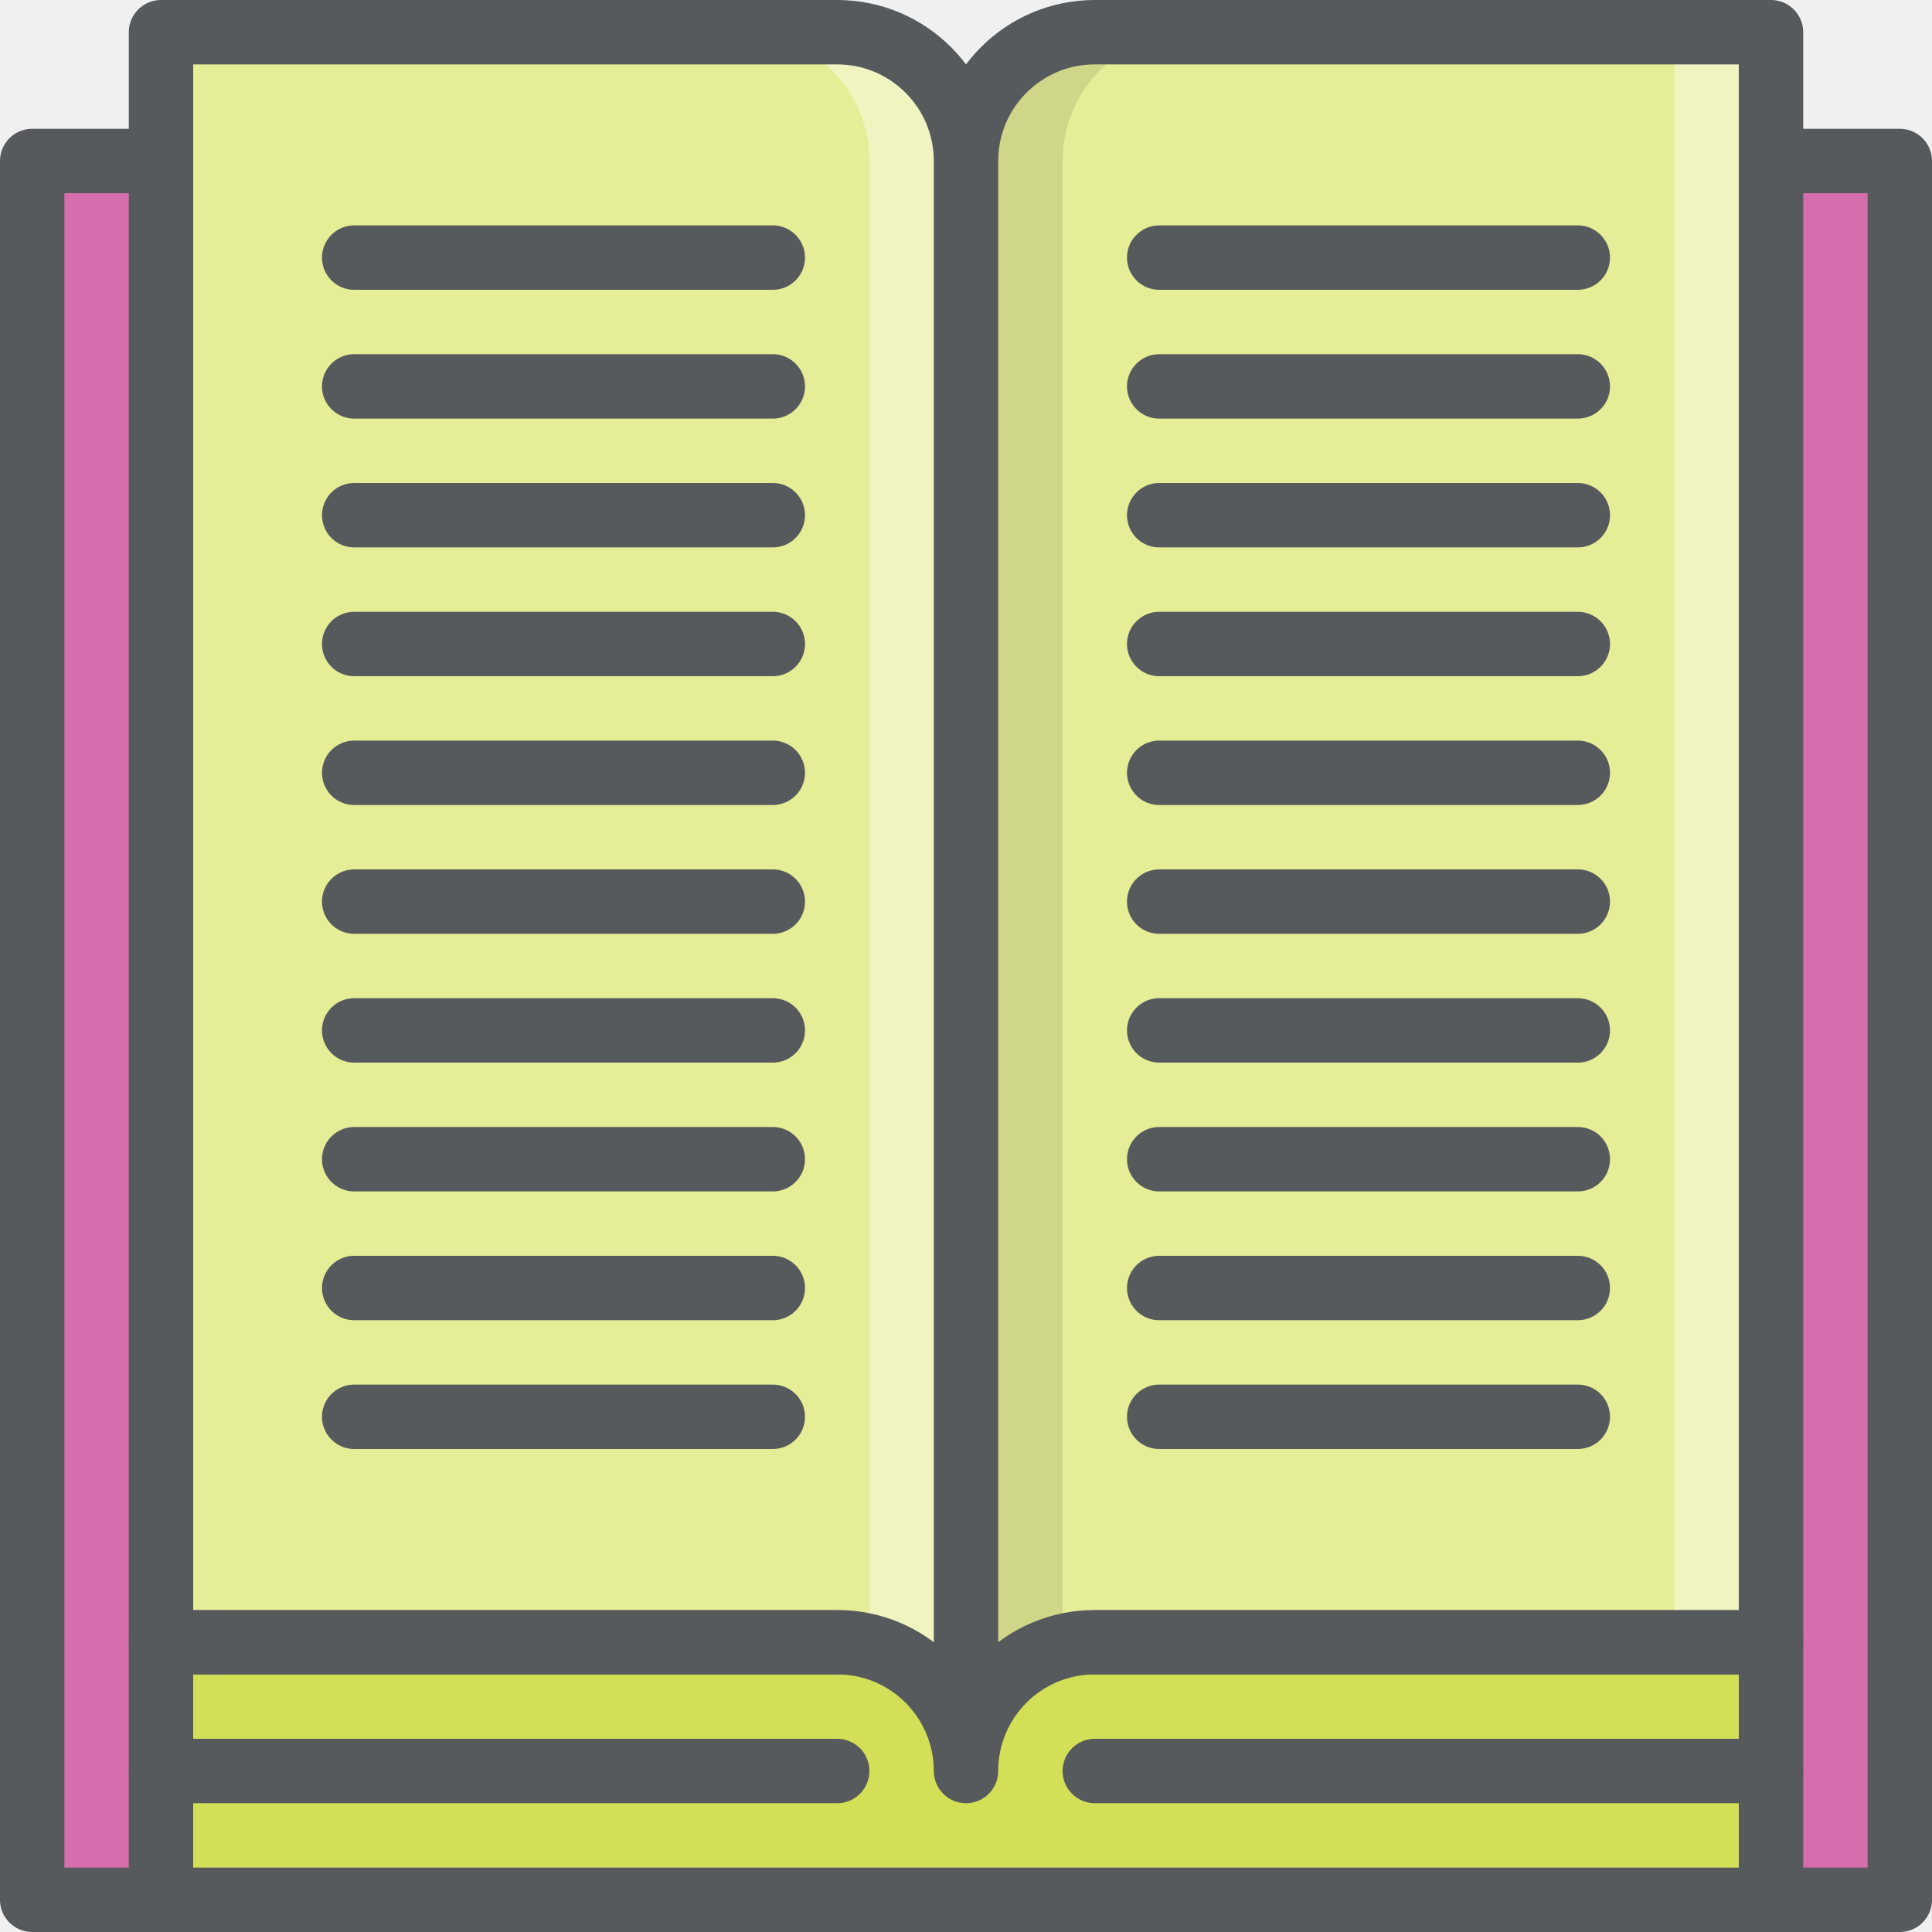
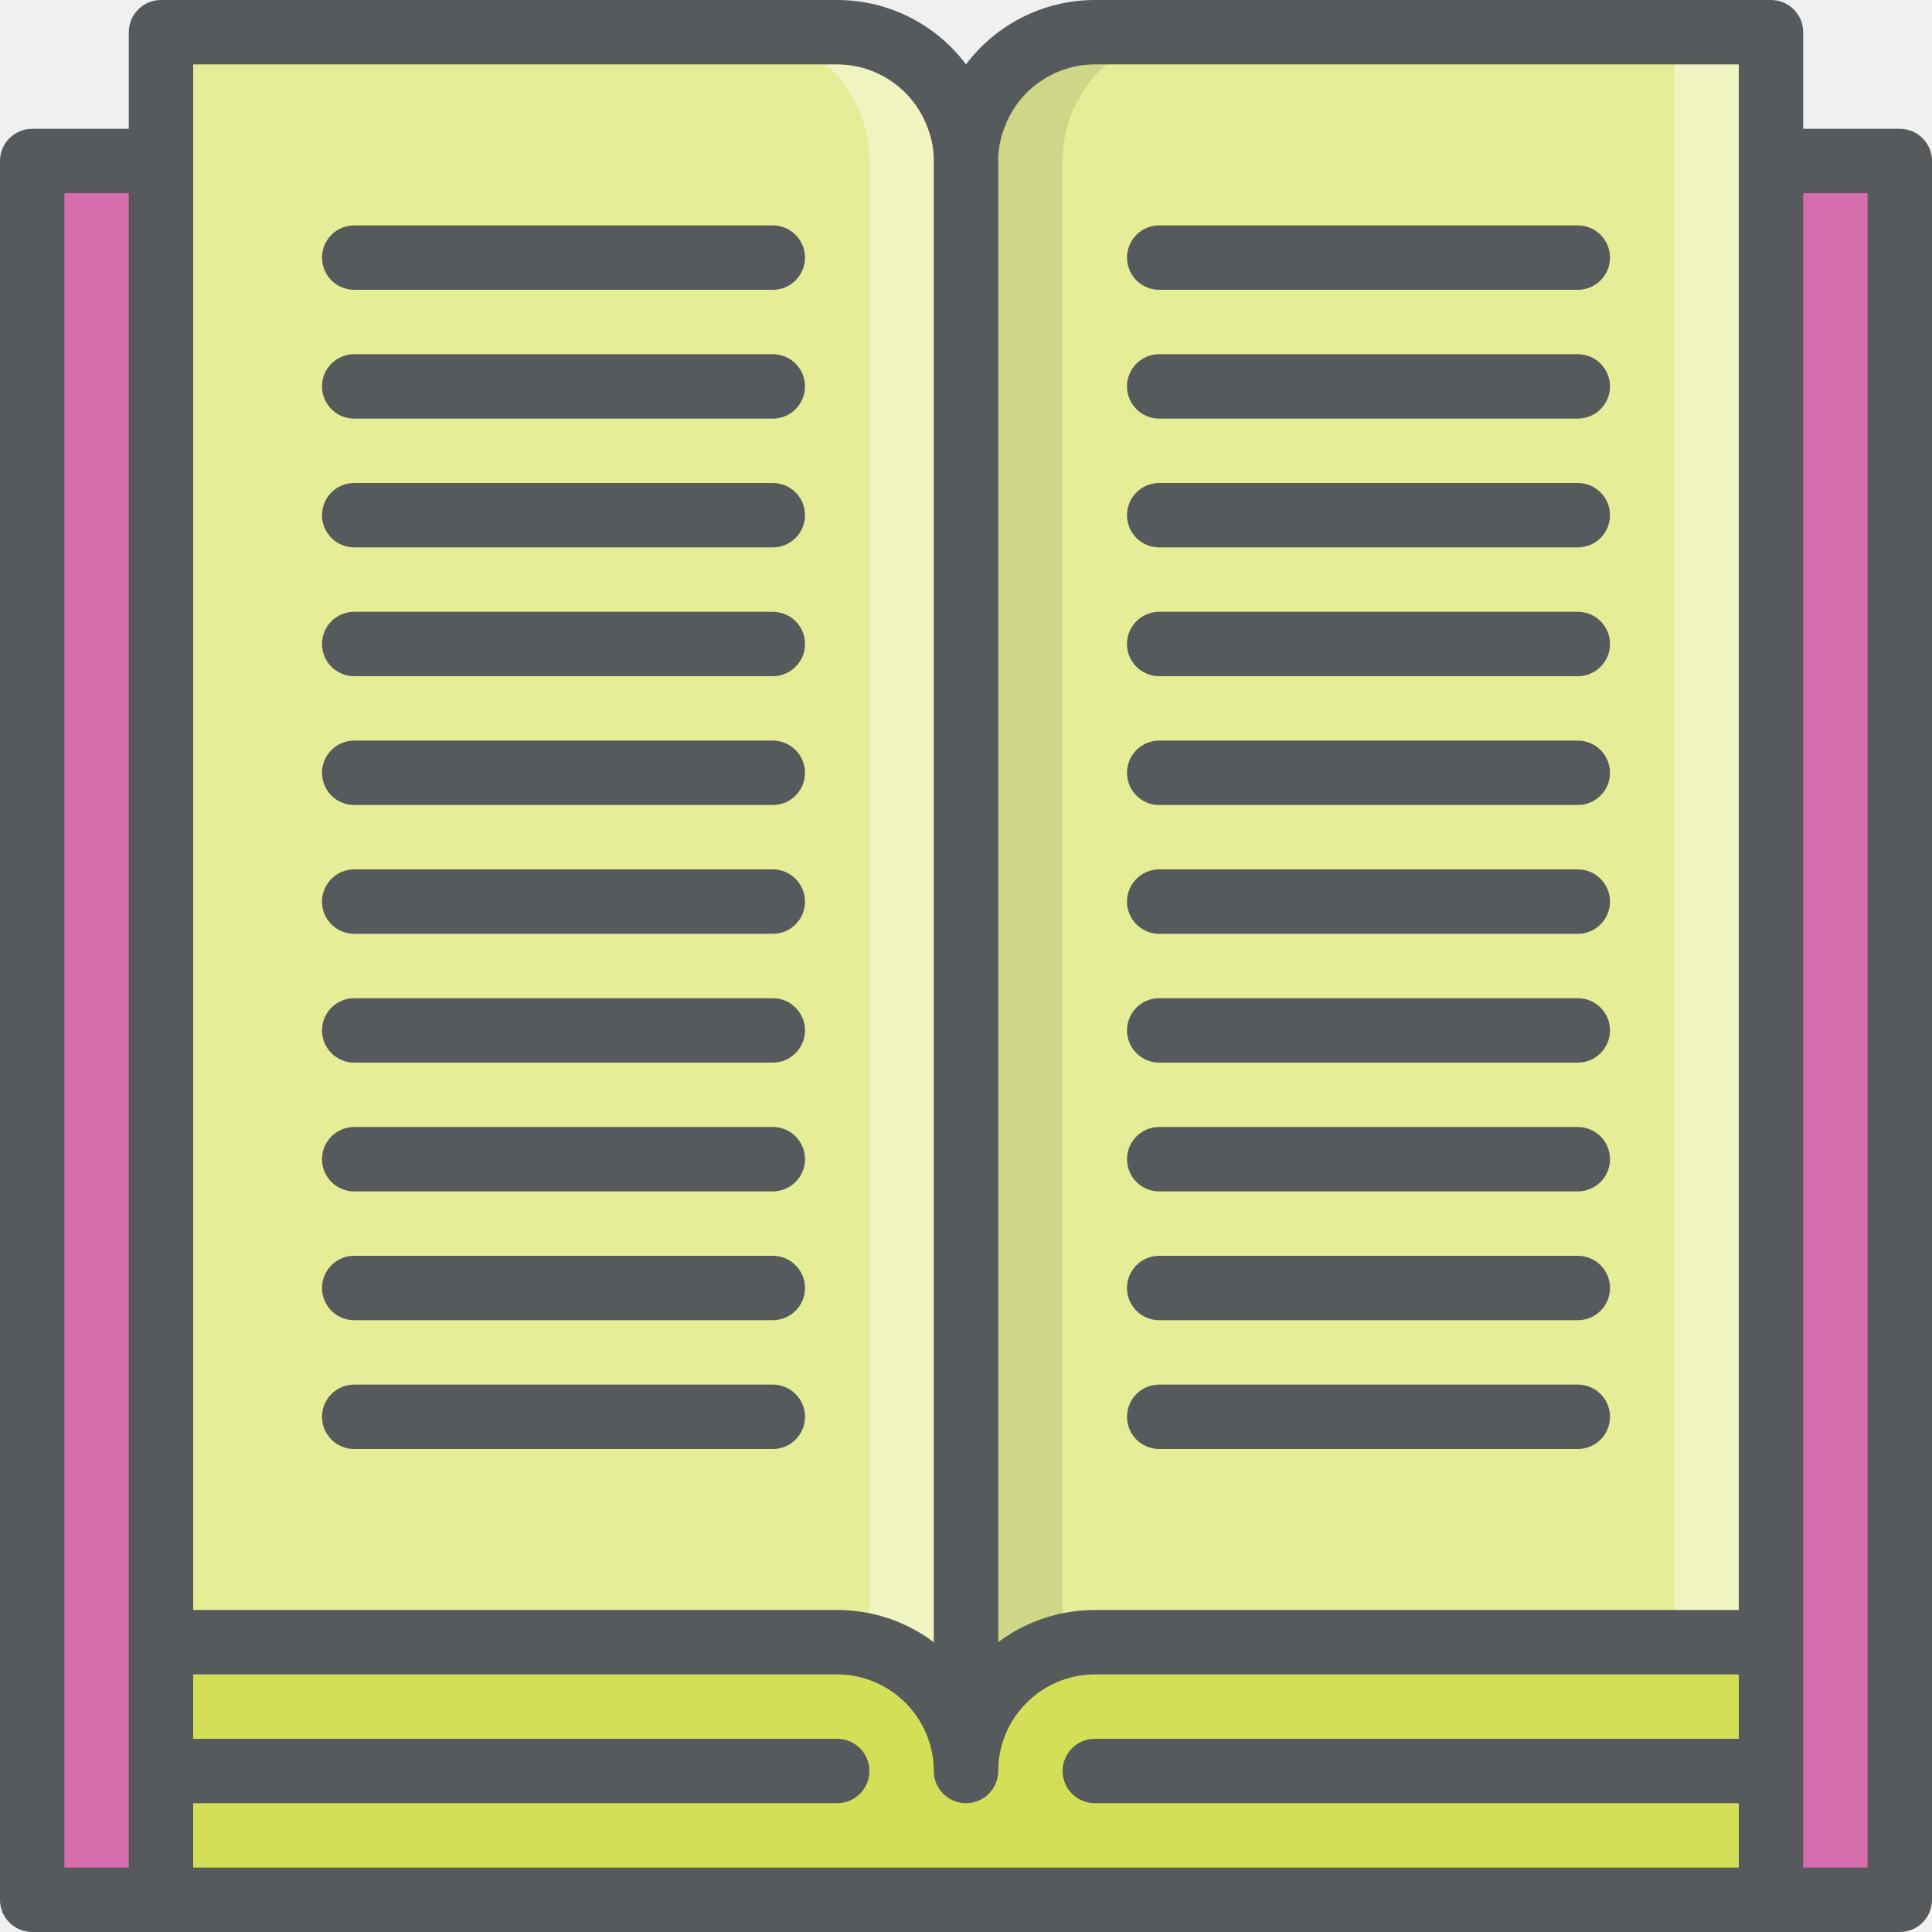
- <svg xmlns="http://www.w3.org/2000/svg" height="60" width="60" viewBox="0 0 60 60">
-   <g style="isolation:isolate;">
-     <g>
-       <path d="M1 5h58v54H1z" style="fill:#d66dac;" />
-       <path d="M1 5h58v54H1z" style="fill:none;stroke:#565a5c;stroke-linecap:round;stroke-linejoin:round;stroke-width:2px;" />
-       <path d="M5 51h50v8H5z" style="stroke:#565a5c;stroke-linecap:round;stroke-linejoin:round;stroke-width:2px;fill:#d3e057;" />
-       <path d="M26 1H5v50h21a4 4 0 0 1 4 4V5a4 4 0 0 0-4-4z" style="fill:#e5ed97;" />
-       <path d="M26 1h-3a4 4 0 0 1 4 4v46.14A3.99 3.99 0 0 1 30 55V5a4 4 0 0 0-4-4z" style="fill:#fff;opacity:0.4;mix-blend-mode:lighten;" />
-       <path d="M34 1h21v50H34a4 4 0 0 0-4 4V5a4 4 0 0 1 4-4z" style="fill:#e5ed97;" />
-       <path d="M33 5a4 4 0 0 1 4-4h-3a4 4 0 0 0-4 4v50a3.99 3.99 0 0 1 3-3.86z" style="opacity:0.1;mix-blend-mode:multiply;" />
-       <g style="opacity:0.4;mix-blend-mode:lighten;">
-         <path d="M30 51.14V55a4 4 0 0 1 4-4h-3a3.966 3.966 0 0 0-1 .14zM52 1h3v50h-3z" style="fill:#fff;" />
-       </g>
-       <path d="M5 55h21M11 8h13M11 12h13M11 16h13M11 20h13M11 24h13M11 28h13M11 32h13M11 36h13M11 40h13M11 44h13M36 8h13M36 12h13M36 16h13M36 20h13M36 24h13M36 28h13M36 32h13M36 36h13M36 40h13M36 44h13M34 55h21M26 1H5v50h21a4 4 0 0 1 4 4V5a4 4 0 0 0-4-4zM34 1h21v50H34a4 4 0 0 0-4 4V5a4 4 0 0 1 4-4z" style="fill:none;stroke:#565a5c;stroke-linecap:round;stroke-linejoin:round;stroke-width:2px;" />
-     </g>
-   </g>
+ <svg xmlns="http://www.w3.org/2000/svg" width="60" height="60" viewBox="0 0 60 60">
+   <path fill="#d66dac" d="M1 5h58v54H1z" />
+   <path fill="#d3e057" d="M5 51h50v8H5z" />
+   <path fill="#565a5c" d="M31 50v1a4.985 4.985 0 0 1 3-1z" />
+   <path fill="#e5ed97" d="M26 1H5v50h21a4 4 0 0 1 4 4V5a4 4 0 0 0-4-4z" />
+   <path opacity=".4" fill="#fff" d="M26 1h-3a4 4 0 0 1 4 4v46.14A3.99 3.99 0 0 1 30 55V5a4 4 0 0 0-4-4z" />
+   <path fill="#e5ed97" d="M34 1h21v50H34a4 4 0 0 0-4 4V5a4 4 0 0 1 4-4z" />
+   <path opacity=".1" d="M33 5a4 4 0 0 1 4-4h-3a4 4 0 0 0-4 4v50a3.99 3.99 0 0 1 3-3.86z" />
+   <path opacity=".4" fill="#fff" d="M30 51.14V55a4 4 0 0 1 4-4h-3a3.966 3.966 0 0 0-1 .14zM52 1h3v50h-3z" />
+   <path fill="#565a5c" d="M24 9H11a1 1 0 0 1 0-2h13a1 1 0 0 1 0 2zM24 13H11a1 1 0 0 1 0-2h13a1 1 0 0 1 0 2zM24 17H11a1 1 0 0 1 0-2h13a1 1 0 0 1 0 2zM24 21H11a1 1 0 0 1 0-2h13a1 1 0 0 1 0 2zM24 25H11a1 1 0 0 1 0-2h13a1 1 0 0 1 0 2zM24 29H11a1 1 0 0 1 0-2h13a1 1 0 0 1 0 2zM24 33H11a1 1 0 0 1 0-2h13a1 1 0 0 1 0 2zM24 37H11a1 1 0 0 1 0-2h13a1 1 0 0 1 0 2zM24 41H11a1 1 0 0 1 0-2h13a1 1 0 0 1 0 2zM24 45H11a1 1 0 0 1 0-2h13a1 1 0 0 1 0 2zM49 9H36a1 1 0 0 1 0-2h13a1 1 0 0 1 0 2zM49 13H36a1 1 0 0 1 0-2h13a1 1 0 0 1 0 2zM49 17H36a1 1 0 0 1 0-2h13a1 1 0 0 1 0 2zM49 21H36a1 1 0 0 1 0-2h13a1 1 0 0 1 0 2zM49 25H36a1 1 0 0 1 0-2h13a1 1 0 0 1 0 2zM49 29H36a1 1 0 0 1 0-2h13a1 1 0 0 1 0 2zM49 33H36a1 1 0 0 1 0-2h13a1 1 0 0 1 0 2zM49 37H36a1 1 0 0 1 0-2h13a1 1 0 0 1 0 2zM49 41H36a1 1 0 0 1 0-2h13a1 1 0 0 1 0 2zM49 45H36a1 1 0 0 1 0-2h13a1 1 0 0 1 0 2z" />
+   <path fill="#565a5c" d="M59 4h-3V1a1 1 0 0 0-1-1H34a5.01 5.01 0 0 0-4 2 5 5 0 0 0-4-2H5a1 1 0 0 0-1 1v3H1a1 1 0 0 0-1 1v54a1 1 0 0 0 1 1h58a1 1 0 0 0 1-1V5a1 1 0 0 0-1-1zM4 58H2V6h2zM6 2h20a3 3 0 0 1 2.82 2A2.772 2.772 0 0 1 29 5v46a4.985 4.985 0 0 0-3-1H6zm48 52H34a1 1 0 0 0 0 2h20v2H6v-2h20a1 1 0 0 0 0-2H6v-2h20a3.01 3.01 0 0 1 3 3 1 1 0 0 0 2 0 3.01 3.01 0 0 1 3-3h20zm0-4H34a4.985 4.985 0 0 0-3 1V5a2.772 2.772 0 0 1 .18-1A3 3 0 0 1 34 2h20zm4 8h-2V6h2z" />
</svg>
